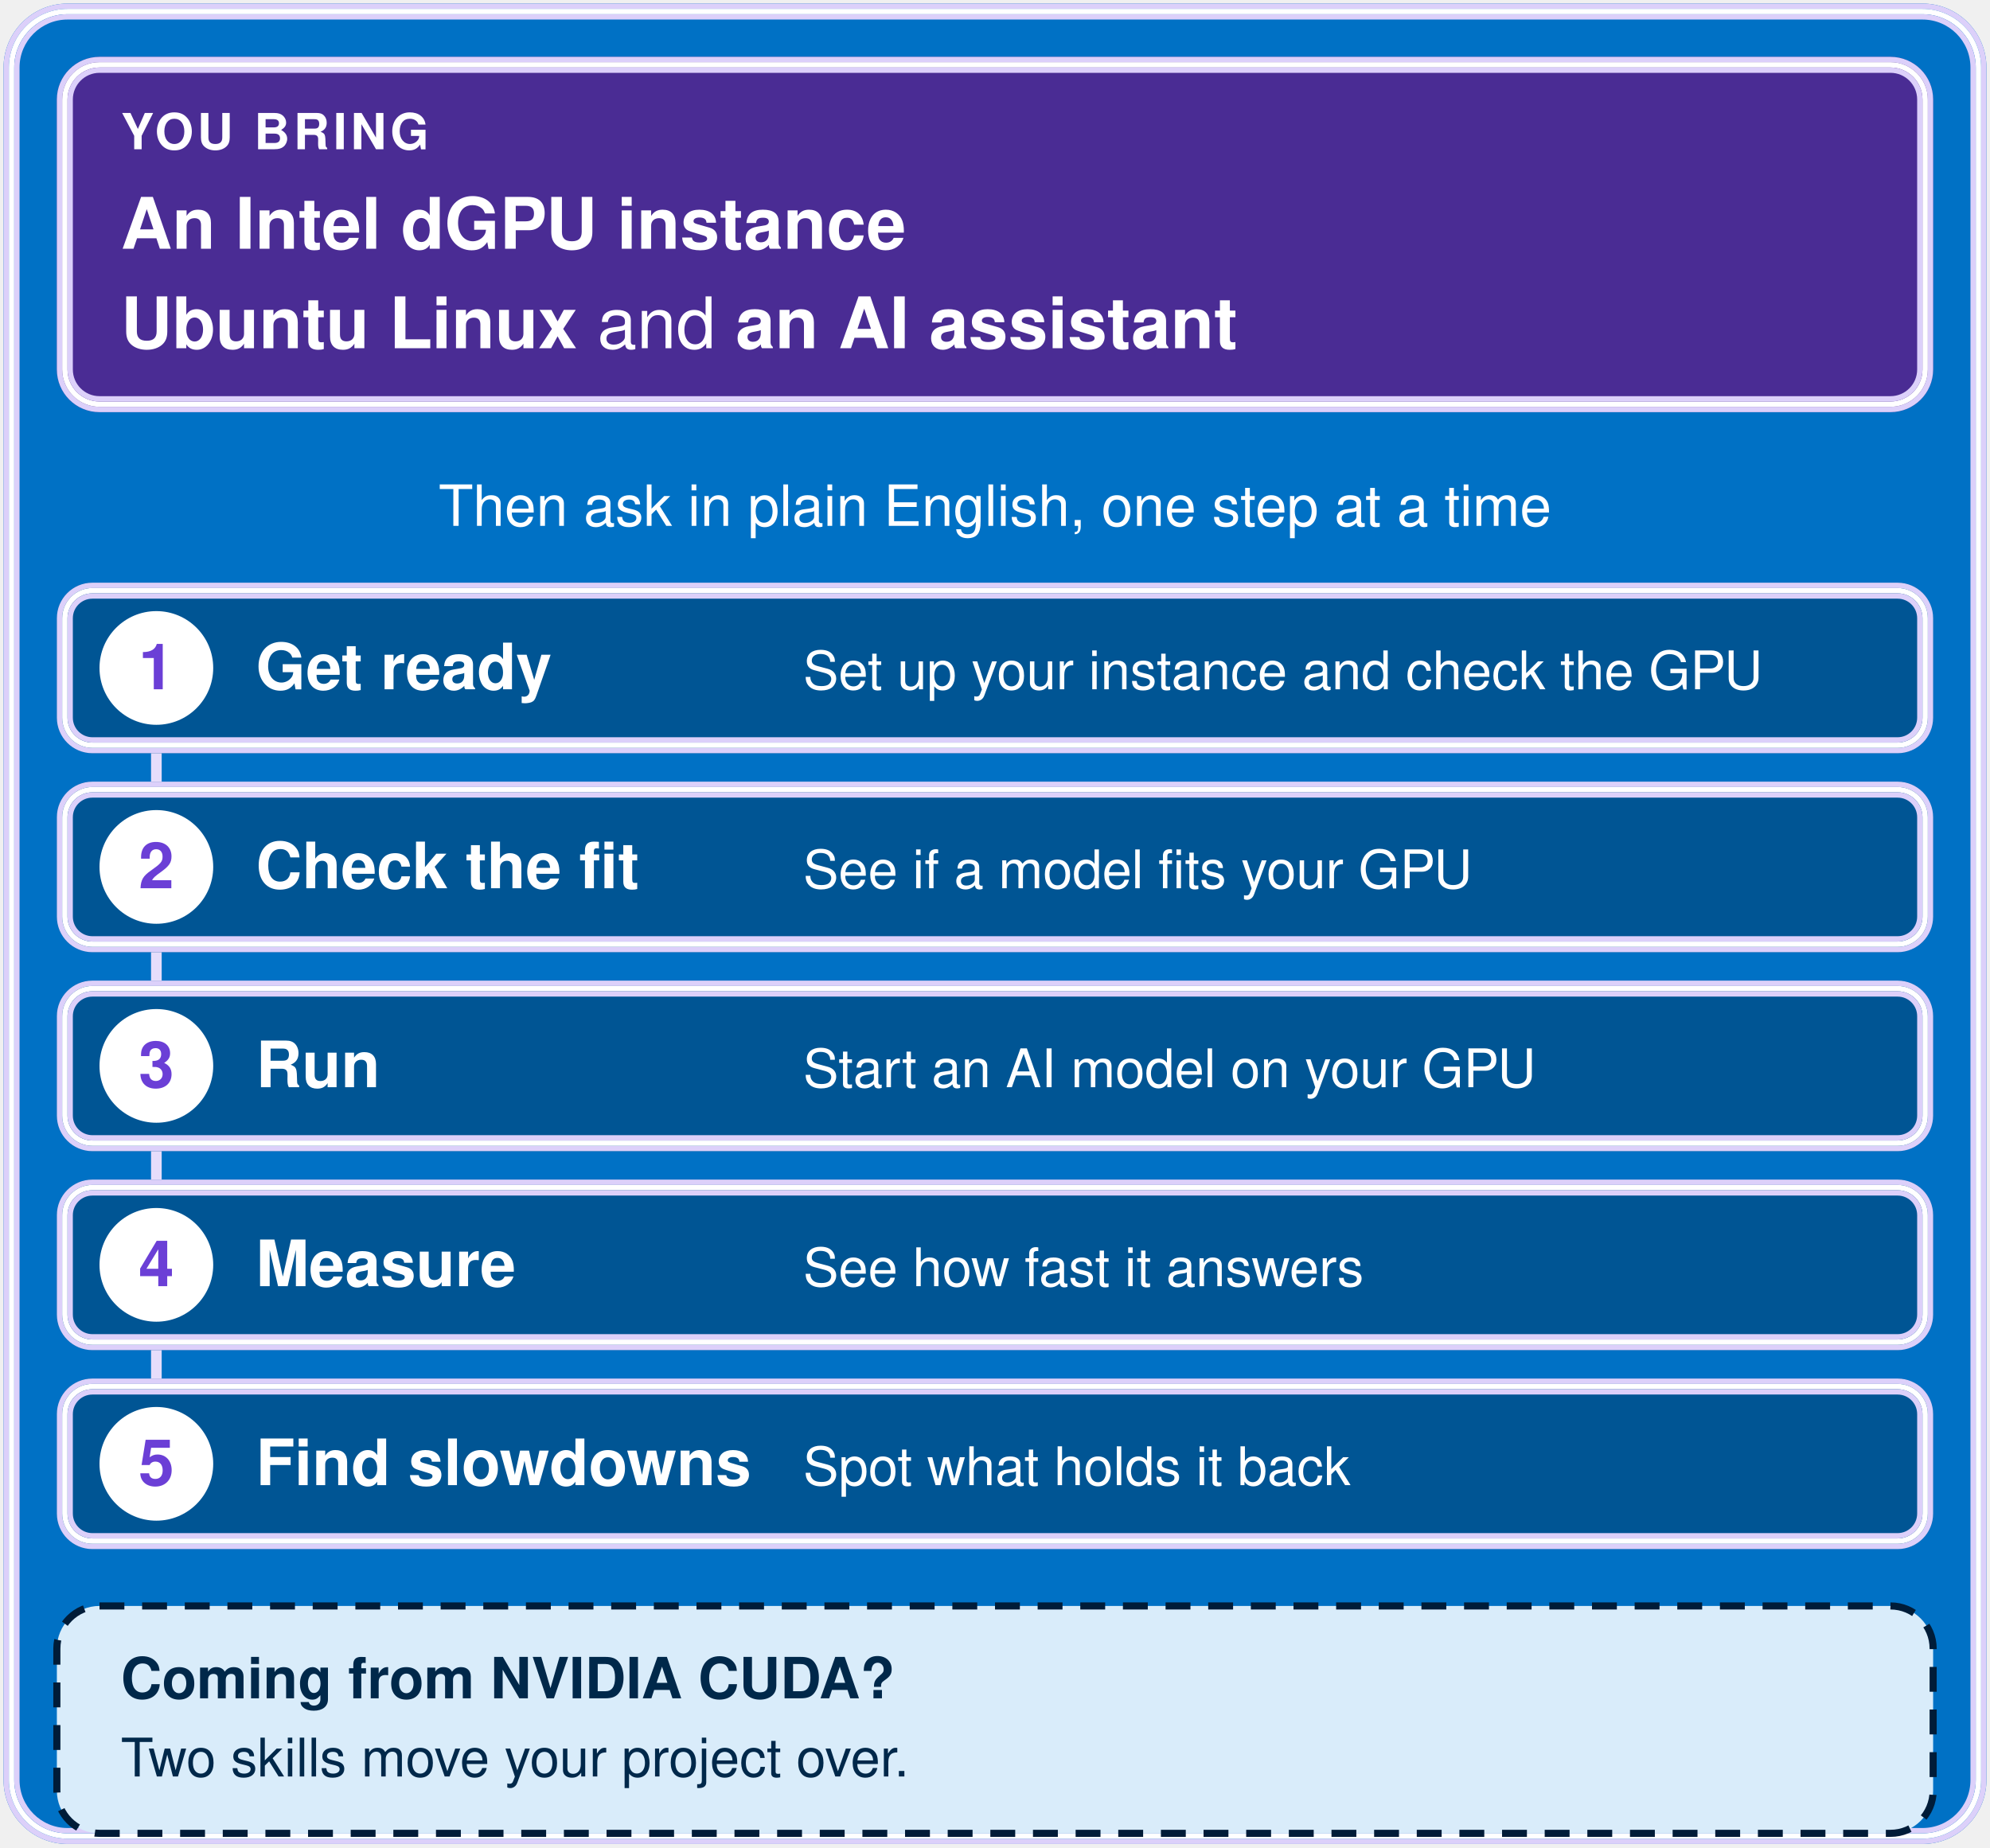
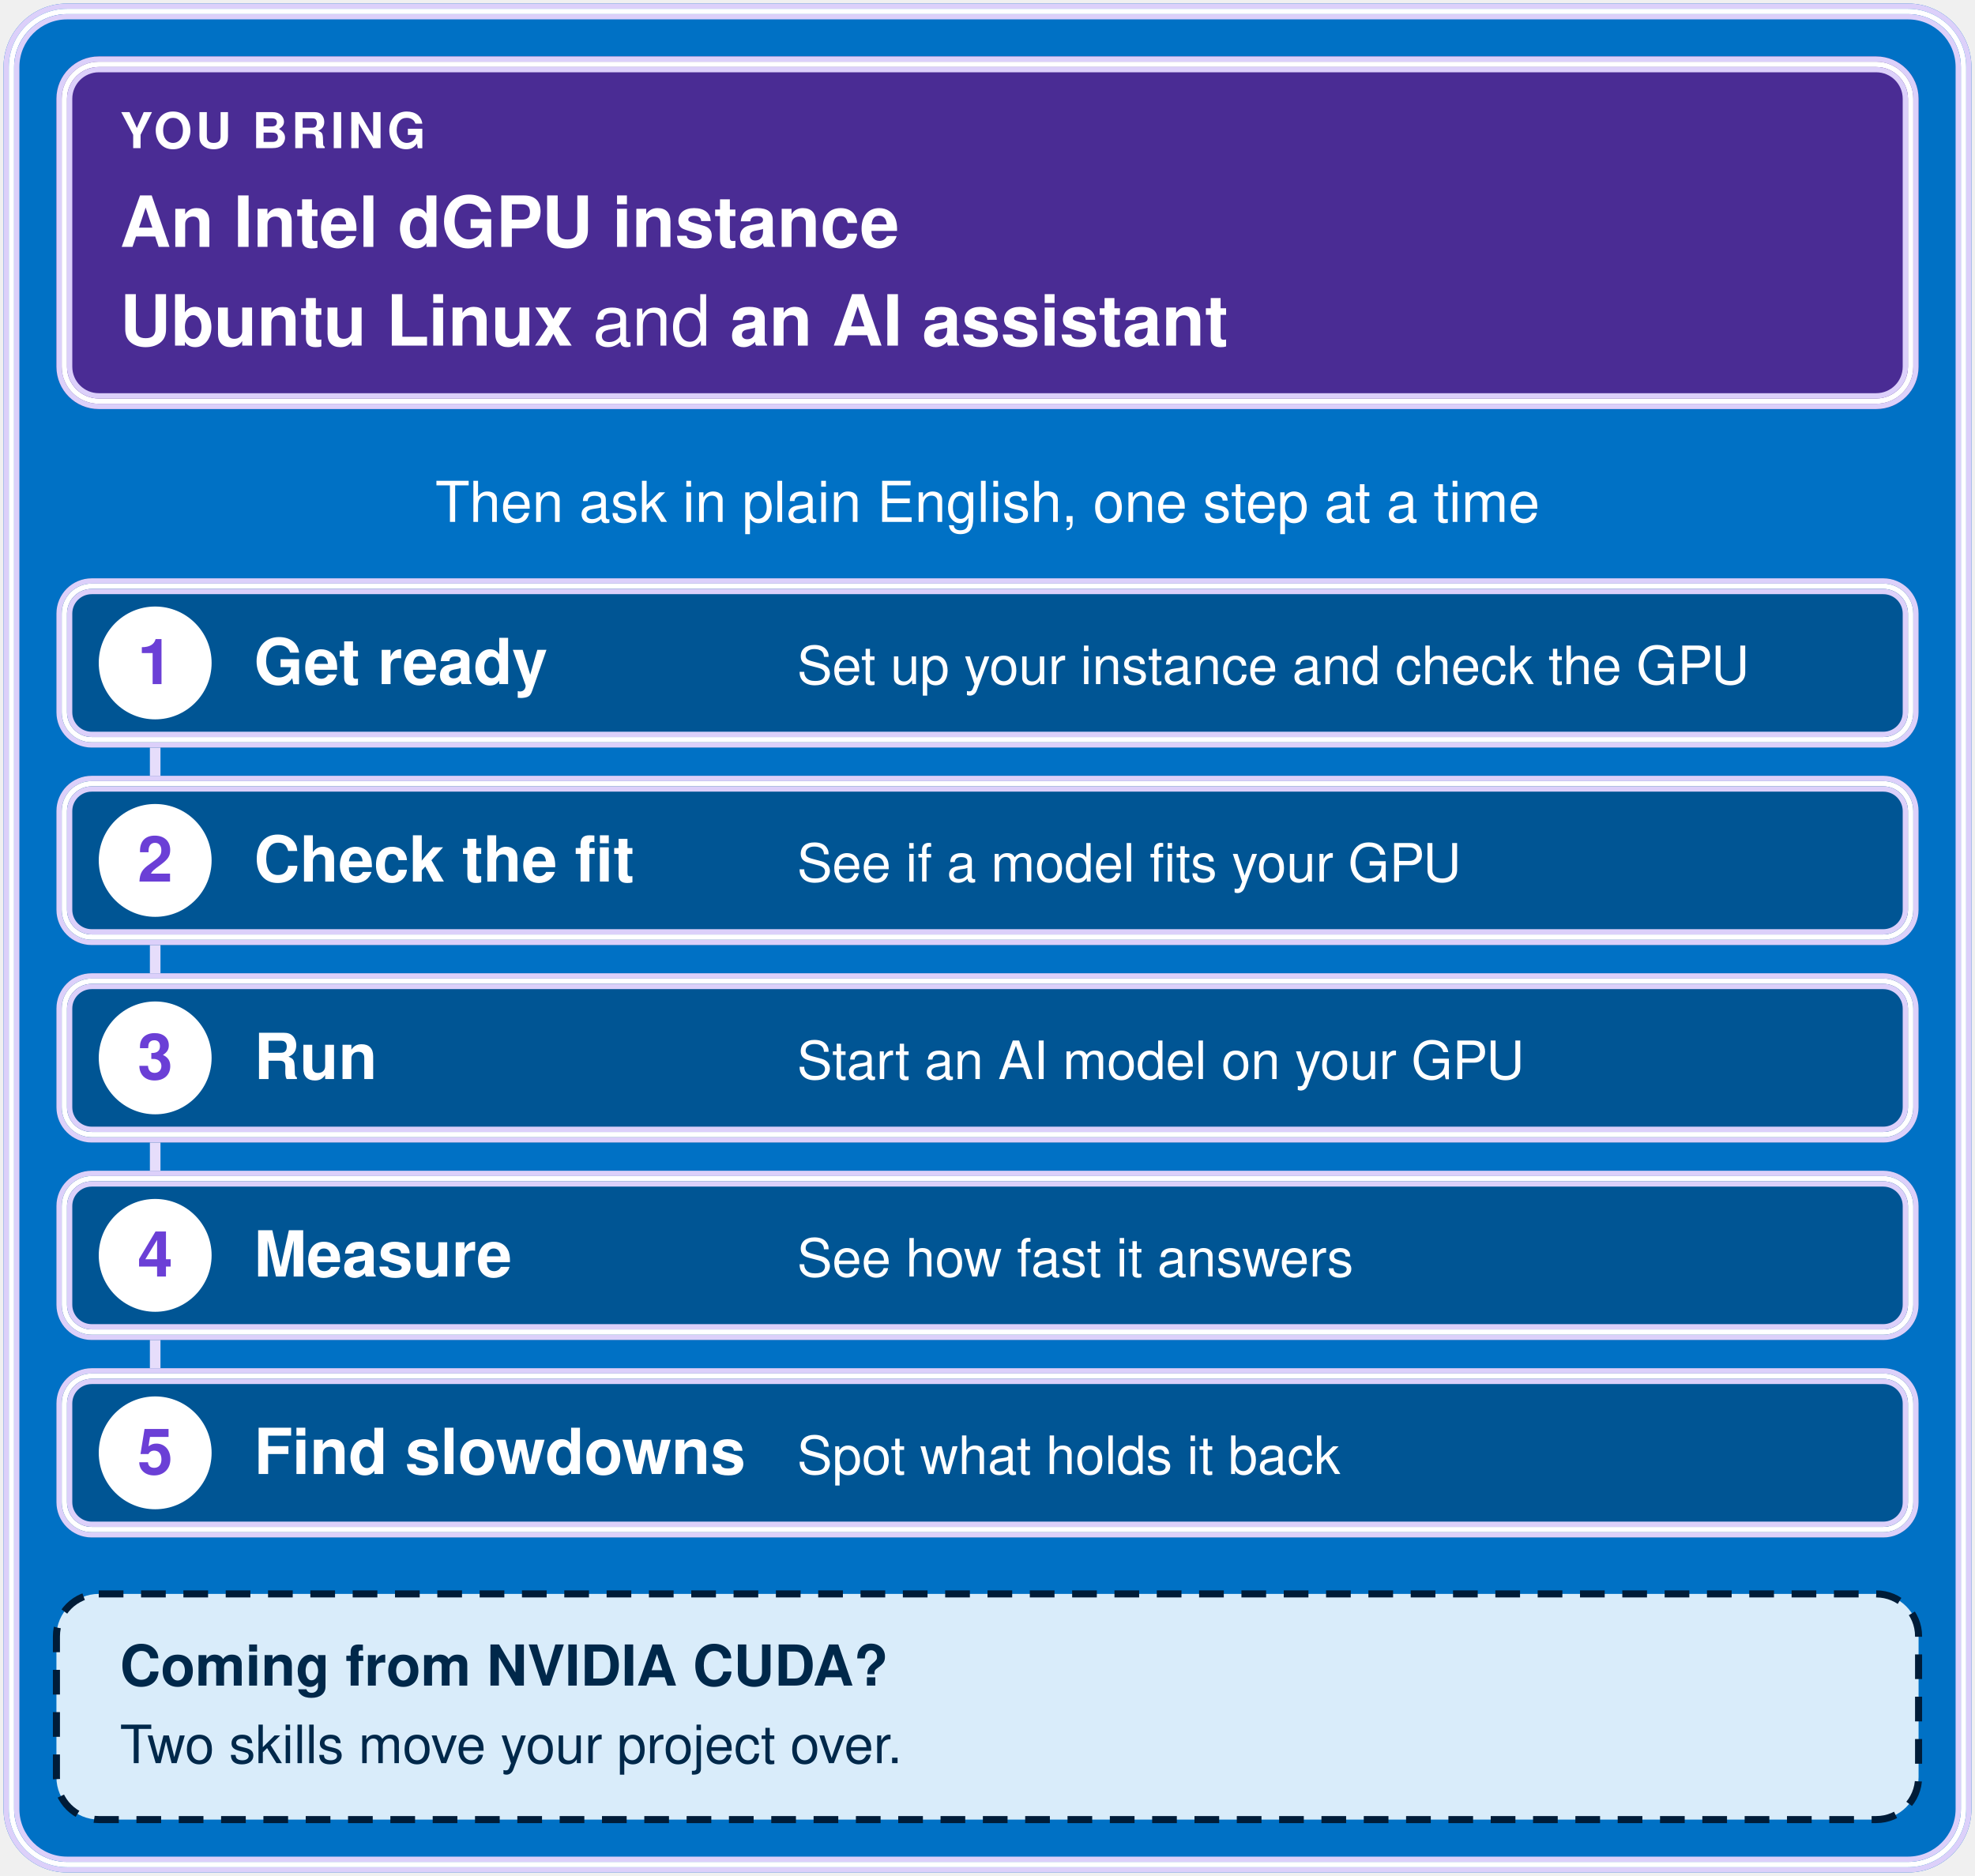
- <svg xmlns="http://www.w3.org/2000/svg" width="560" height="520" viewBox="0 0 560 520" role="img" aria-labelledby="t d" font-family="'Segoe UI',-apple-system,Helvetica,Arial,sans-serif">
-   <rect x="1" y="1" width="558" height="518" rx="18" fill="#0071C5" />
-   <rect x="1.75" y="1.75" width="556.5" height="516.5" rx="17.25" fill="none" stroke="#DCD0FA" stroke-width="1.5" />
-   <rect x="3.25" y="3.25" width="553.5" height="513.5" rx="15.75" fill="none" stroke="#FFFFFF" stroke-width="1.5" />
-   <rect x="4.75" y="4.75" width="550.5" height="510.5" rx="14.25" fill="none" stroke="#DCD0FA" stroke-width="1.5" />
+ <svg xmlns="http://www.w3.org/2000/svg" width="560" height="532" viewBox="0 0 560 532" role="img" aria-labelledby="t d" font-family="'Segoe UI',-apple-system,Helvetica,Arial,sans-serif">
+   <rect x="1" y="1" width="558" height="530" rx="18" fill="#0071C5" />
+   <rect x="1.75" y="1.75" width="556.5" height="528.5" rx="17.25" fill="none" stroke="#DCD0FA" stroke-width="1.5" />
+   <rect x="3.25" y="3.25" width="553.5" height="525.5" rx="15.75" fill="none" stroke="#FFFFFF" stroke-width="1.5" />
+   <rect x="4.75" y="4.75" width="550.5" height="522.5" rx="14.25" fill="none" stroke="#DCD0FA" stroke-width="1.5" />
  <rect x="16" y="16" width="528" height="100" rx="12" fill="#4A2C94" />
  <rect x="16.75" y="16.75" width="526.5" height="98.5" rx="11.25" fill="none" stroke="#DCD0FA" stroke-width="1.5" />
  <rect x="18.25" y="18.25" width="523.5" height="95.5" rx="9.75" fill="none" stroke="#FFFFFF" stroke-width="1.5" />
  <rect x="19.75" y="19.75" width="520.5" height="92.5" rx="8.25" fill="none" stroke="#DCD0FA" stroke-width="1.5" />
  <text x="34" y="42" font-size="14" font-weight="700" fill="#FFFFFF" letter-spacing="1">YOU BRING</text>
  <text x="34" y="70" font-size="20" font-weight="700" fill="#FFFFFF">An Intel dGPU instance</text>
  <text x="34" y="98" font-size="20" font-weight="700" fill="#FFFFFF">Ubuntu Linux  <tspan fill="#FFFFFF" font-weight="400">and</tspan>  an AI assistant</text>
  <text x="280" y="148" text-anchor="middle" font-size="16" fill="#FFFFFF">Then ask in plain English, one step at a time</text>
  <line x1="44" y1="204" x2="44" y2="224" stroke="#E6DDFB" stroke-width="3" stroke-linecap="round" />
  <rect x="16" y="164" width="528" height="48" rx="10" fill="#005594" />
  <rect x="16.75" y="164.75" width="526.5" height="46.5" rx="9.25" fill="none" stroke="#DCD0FA" stroke-width="1.5" />
  <rect x="18.25" y="166.25" width="523.5" height="43.5" rx="7.75" fill="none" stroke="#FFFFFF" stroke-width="1.5" />
  <rect x="19.75" y="167.75" width="520.5" height="40.5" rx="6.25" fill="none" stroke="#DCD0FA" stroke-width="1.5" />
  <circle cx="44" cy="188" r="16" fill="#FFFFFF" />
  <text x="44" y="194" text-anchor="middle" font-size="18" font-weight="700" fill="#6B3FD6">1</text>
  <text x="72" y="194" font-size="18" font-weight="700" fill="#FFFFFF">Get ready</text>
  <text x="226" y="194" font-size="15" fill="#FFFFFF">Set up your instance and check the GPU</text>
  <line x1="44" y1="260" x2="44" y2="280" stroke="#E6DDFB" stroke-width="3" stroke-linecap="round" />
  <rect x="16" y="220" width="528" height="48" rx="10" fill="#005594" />
  <rect x="16.75" y="220.75" width="526.5" height="46.5" rx="9.25" fill="none" stroke="#DCD0FA" stroke-width="1.5" />
  <rect x="18.25" y="222.25" width="523.5" height="43.5" rx="7.75" fill="none" stroke="#FFFFFF" stroke-width="1.5" />
  <rect x="19.75" y="223.75" width="520.5" height="40.5" rx="6.25" fill="none" stroke="#DCD0FA" stroke-width="1.5" />
  <circle cx="44" cy="244" r="16" fill="#FFFFFF" />
  <text x="44" y="250" text-anchor="middle" font-size="18" font-weight="700" fill="#6B3FD6">2</text>
  <text x="72" y="250" font-size="18" font-weight="700" fill="#FFFFFF">Check the fit</text>
  <text x="226" y="250" font-size="15" fill="#FFFFFF">See if a model fits your GPU</text>
  <line x1="44" y1="316" x2="44" y2="336" stroke="#E6DDFB" stroke-width="3" stroke-linecap="round" />
  <rect x="16" y="276" width="528" height="48" rx="10" fill="#005594" />
  <rect x="16.75" y="276.75" width="526.5" height="46.5" rx="9.25" fill="none" stroke="#DCD0FA" stroke-width="1.5" />
  <rect x="18.25" y="278.25" width="523.5" height="43.5" rx="7.75" fill="none" stroke="#FFFFFF" stroke-width="1.5" />
  <rect x="19.75" y="279.75" width="520.5" height="40.5" rx="6.25" fill="none" stroke="#DCD0FA" stroke-width="1.5" />
  <circle cx="44" cy="300" r="16" fill="#FFFFFF" />
  <text x="44" y="306" text-anchor="middle" font-size="18" font-weight="700" fill="#6B3FD6">3</text>
  <text x="72" y="306" font-size="18" font-weight="700" fill="#FFFFFF">Run</text>
  <text x="226" y="306" font-size="15" fill="#FFFFFF">Start an AI model on your GPU</text>
  <line x1="44" y1="372" x2="44" y2="392" stroke="#E6DDFB" stroke-width="3" stroke-linecap="round" />
  <rect x="16" y="332" width="528" height="48" rx="10" fill="#005594" />
  <rect x="16.75" y="332.75" width="526.5" height="46.5" rx="9.25" fill="none" stroke="#DCD0FA" stroke-width="1.5" />
  <rect x="18.25" y="334.25" width="523.5" height="43.5" rx="7.75" fill="none" stroke="#FFFFFF" stroke-width="1.5" />
  <rect x="19.75" y="335.75" width="520.5" height="40.5" rx="6.25" fill="none" stroke="#DCD0FA" stroke-width="1.5" />
  <circle cx="44" cy="356" r="16" fill="#FFFFFF" />
  <text x="44" y="362" text-anchor="middle" font-size="18" font-weight="700" fill="#6B3FD6">4</text>
  <text x="72" y="362" font-size="18" font-weight="700" fill="#FFFFFF">Measure</text>
  <text x="226" y="362" font-size="15" fill="#FFFFFF">See how fast it answers</text>
  <rect x="16" y="388" width="528" height="48" rx="10" fill="#005594" />
  <rect x="16.75" y="388.75" width="526.5" height="46.5" rx="9.25" fill="none" stroke="#DCD0FA" stroke-width="1.5" />
  <rect x="18.25" y="390.25" width="523.5" height="43.5" rx="7.75" fill="none" stroke="#FFFFFF" stroke-width="1.5" />
  <rect x="19.75" y="391.75" width="520.5" height="40.5" rx="6.25" fill="none" stroke="#DCD0FA" stroke-width="1.5" />
  <circle cx="44" cy="412" r="16" fill="#FFFFFF" />
  <text x="44" y="418" text-anchor="middle" font-size="18" font-weight="700" fill="#6B3FD6">5</text>
  <text x="72" y="418" font-size="18" font-weight="700" fill="#FFFFFF">Find slowdowns</text>
  <text x="226" y="418" font-size="15" fill="#FFFFFF">Spot what holds it back</text>
  <rect x="16" y="452" width="528" height="64" rx="12" fill="#D9ECFA" stroke="#001C38" stroke-width="2" stroke-dasharray="7 5" />
  <text x="34" y="478" font-size="16" font-weight="700" fill="#00284A">Coming from NVIDIA CUDA?</text>
  <text x="34" y="500" font-size="15" fill="#00284A">Two skills move your project over.</text>
</svg>
